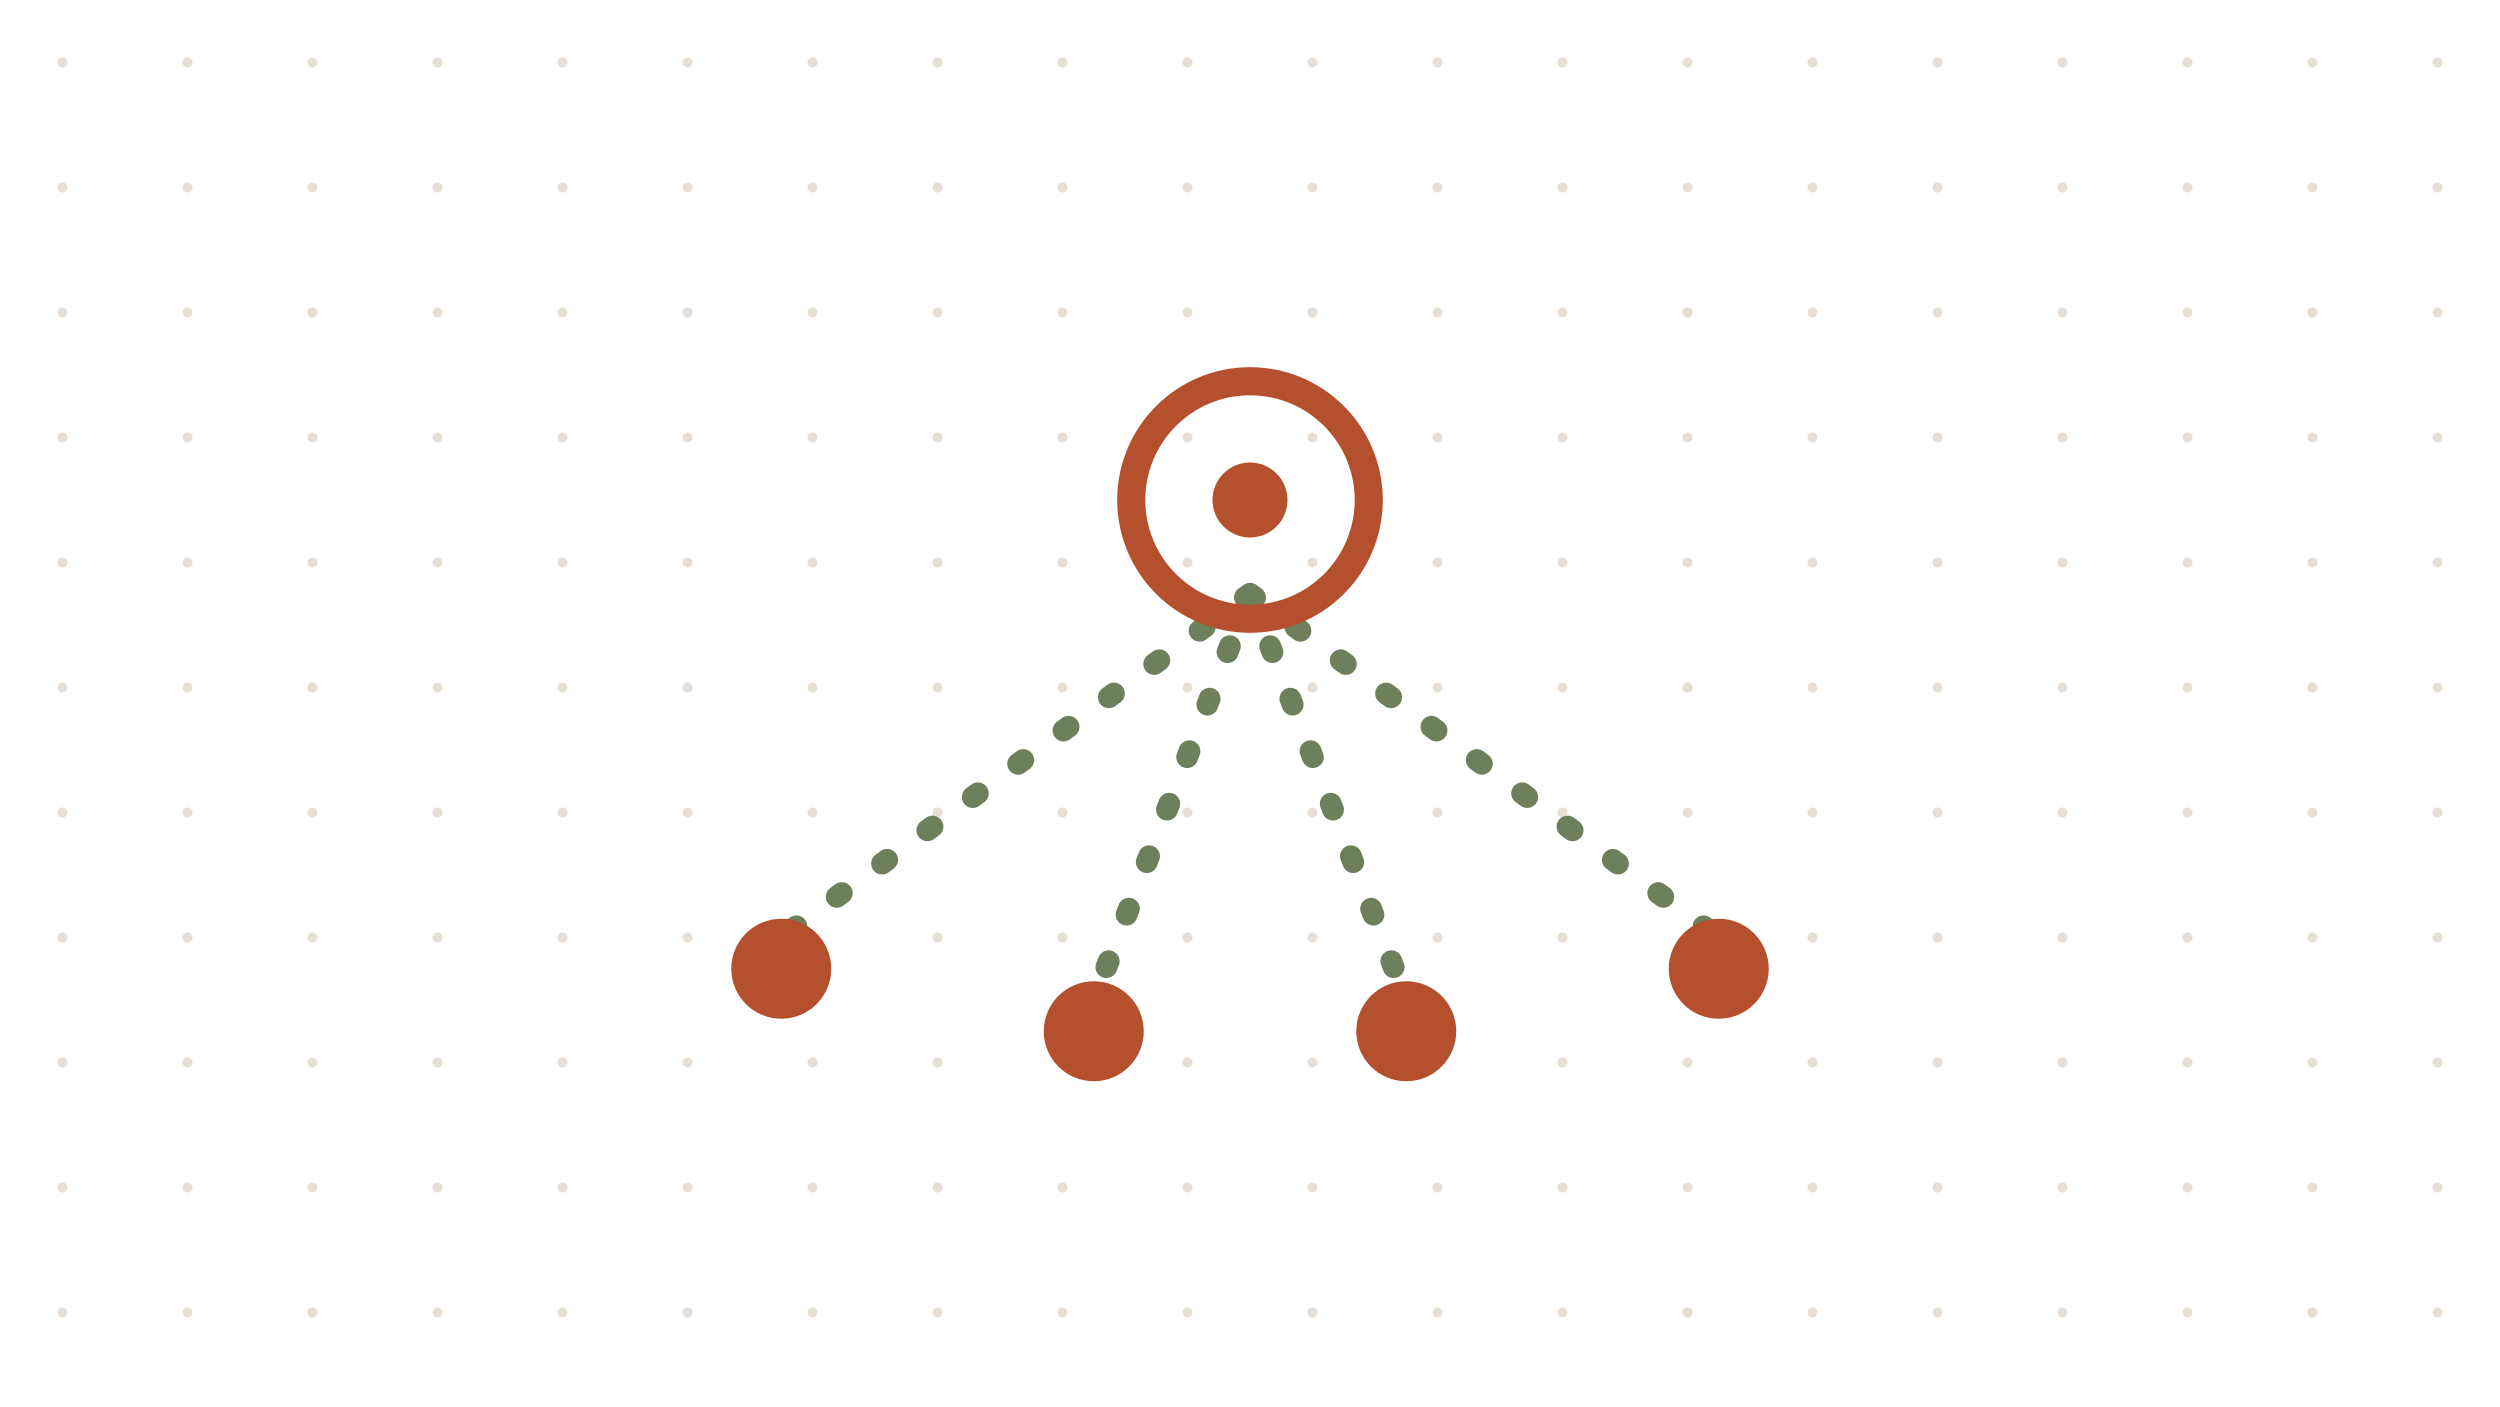
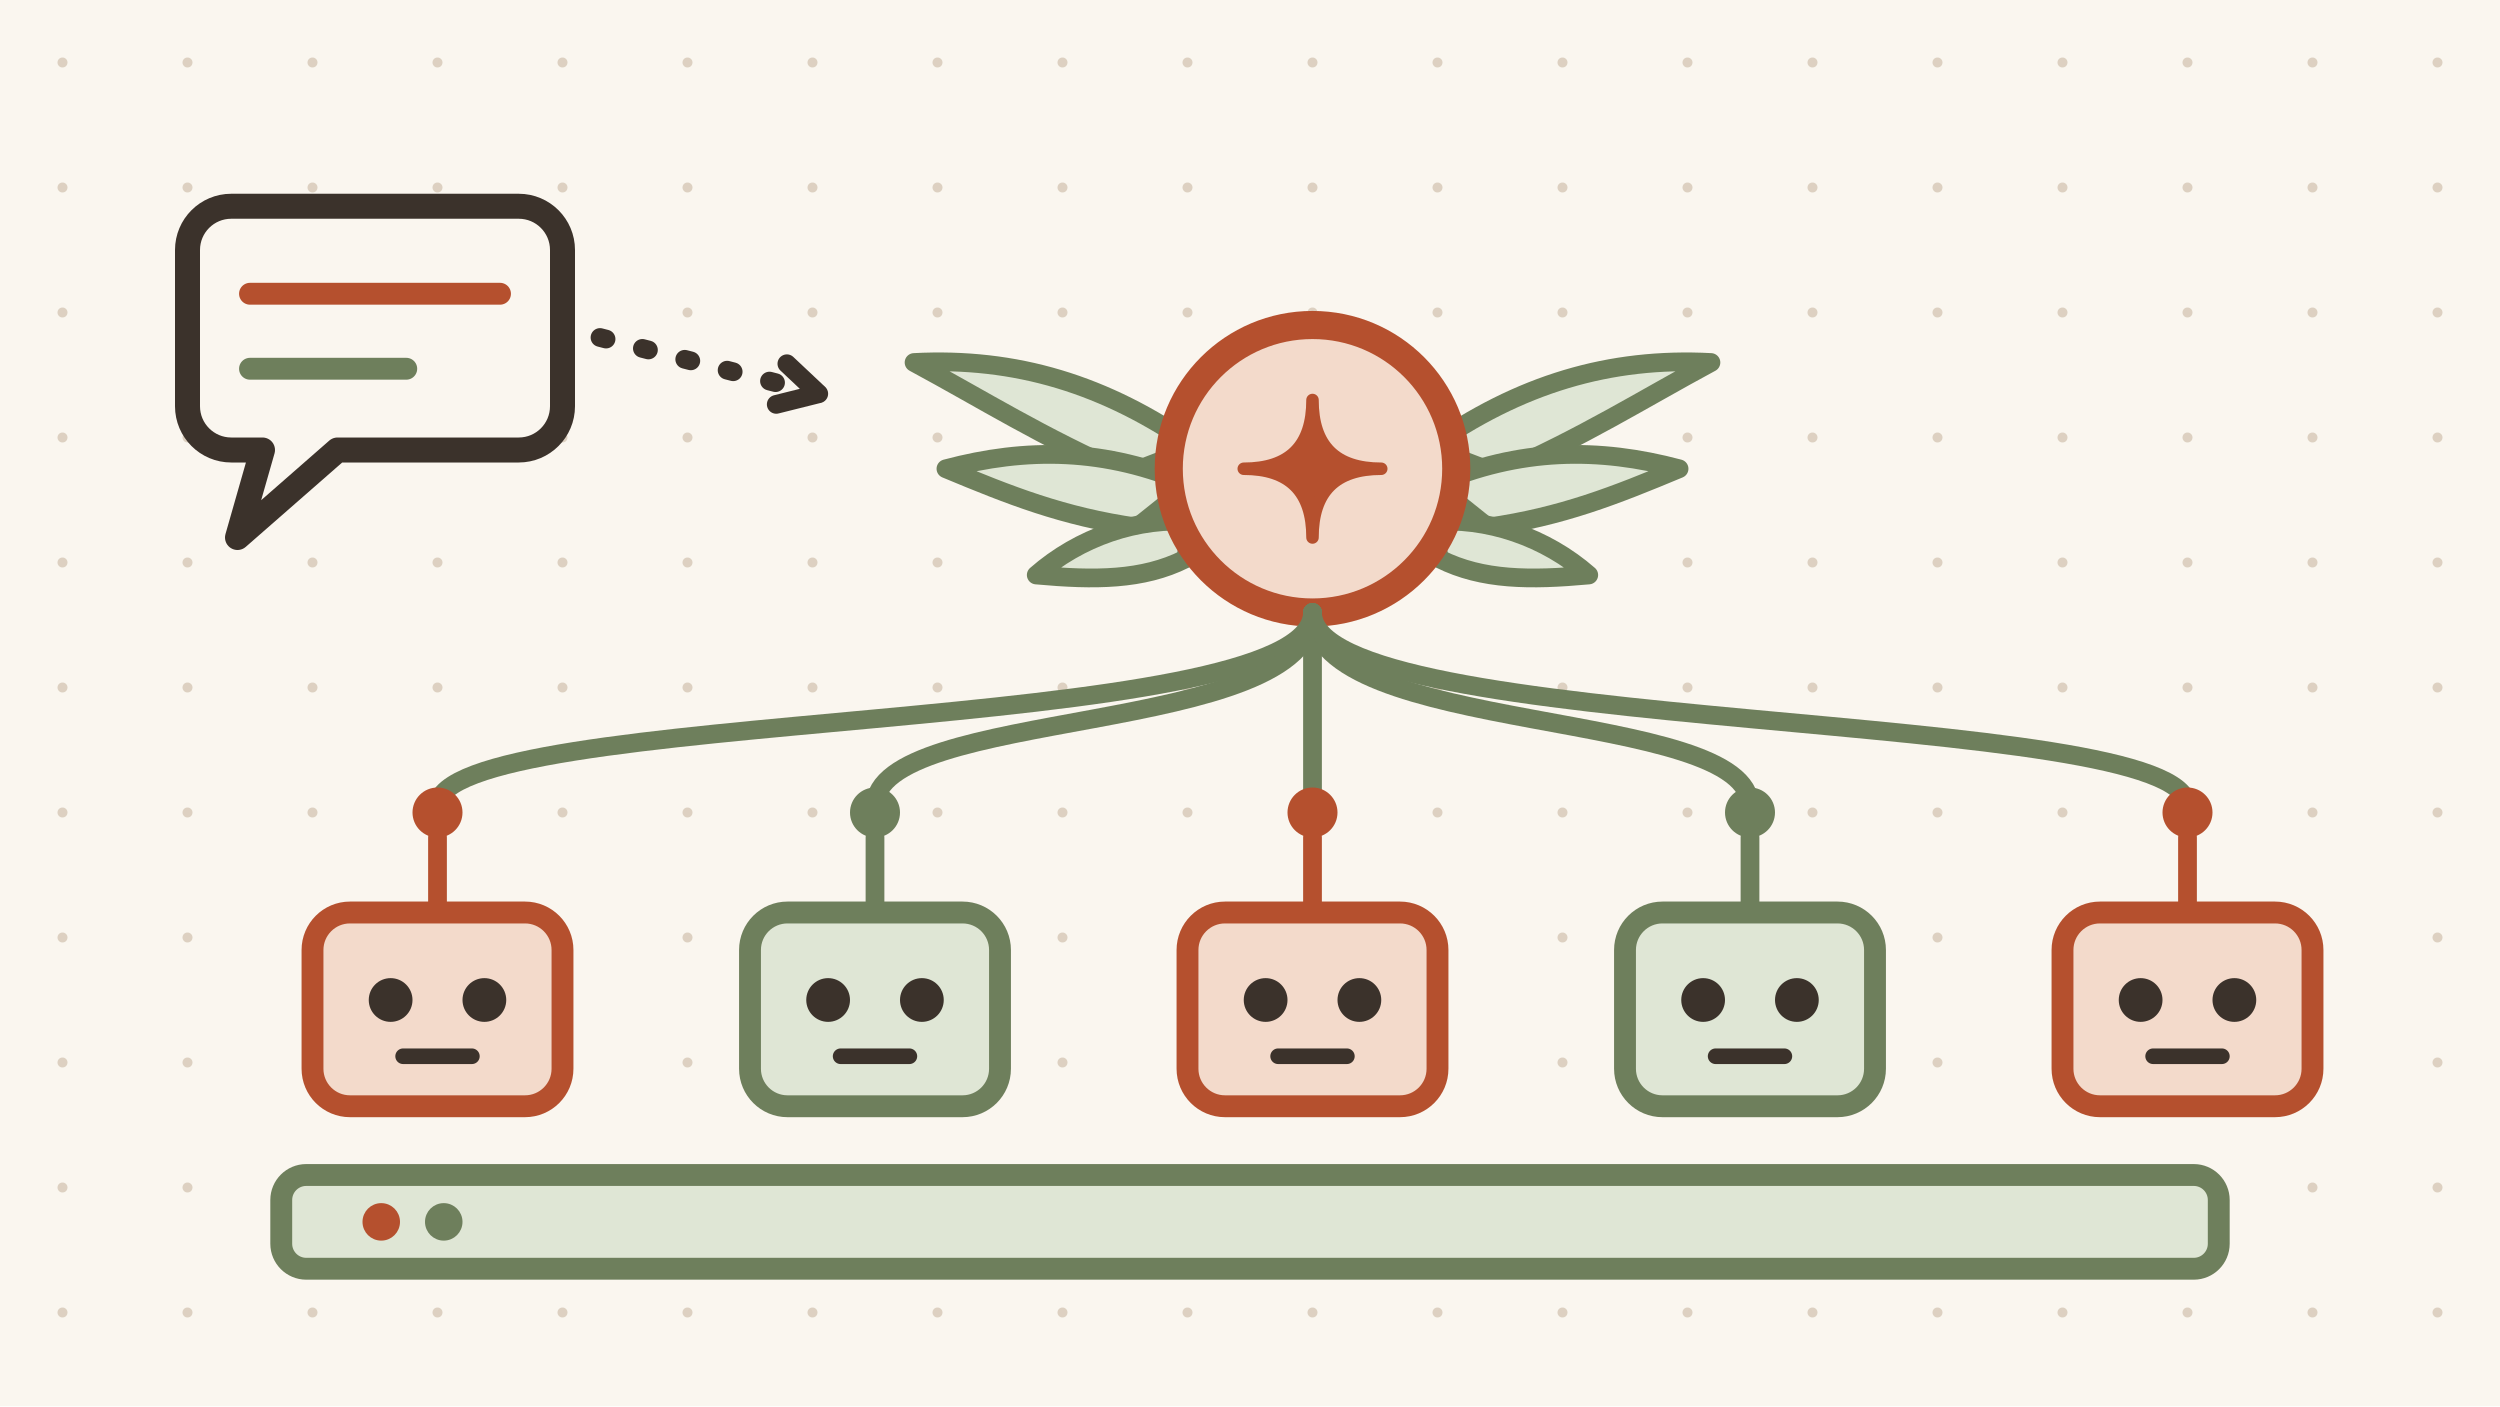
- <svg xmlns="http://www.w3.org/2000/svg" viewBox="0 0 800 450">
+ <svg xmlns="http://www.w3.org/2000/svg" viewBox="0 0 800 450" role="img" aria-label="A winged orchestrator taking a chat message and directing five agents on one server shelf">
  <defs>
    <pattern id="dotgrid" width="40" height="40" patternUnits="userSpaceOnUse">
-       <circle cx="20" cy="20" r="1.6" fill="#C9B8A2" opacity="0.45" />
+       <circle cx="20" cy="20" r="1.6" fill="#C9B8A2" opacity="0.6" />
    </pattern>
  </defs>
+   <rect width="800" height="450" fill="#FAF6EF" />
  <rect width="800" height="450" fill="url(#dotgrid)" />
  <g fill="none" stroke-linecap="round" stroke-linejoin="round">
-     <path d="M 400 190 L 250 300 M 400 190 L 350 320 M 400 190 L 450 320 M 400 190 L 550 300" stroke="#6E7F5C" stroke-width="7" stroke-dasharray="2 16" />
-     <circle cx="400" cy="160" r="38" stroke="#B5502E" stroke-width="9" />
-     <circle cx="400" cy="160" r="12" fill="#B5502E" stroke="none" />
-     <circle cx="250" cy="310" r="16" fill="#B5502E" stroke="none" />
-     <circle cx="350" cy="330" r="16" fill="#B5502E" stroke="none" />
-     <circle cx="450" cy="330" r="16" fill="#B5502E" stroke="none" />
-     <circle cx="550" cy="310" r="16" fill="#B5502E" stroke="none" />
+     <path d="M 74 66 H 166 A 14 14 0 0 1 180 80 V 130 A 14 14 0 0 1 166 144 H 108 L 76 172 L 84 144 H 74 A 14 14 0 0 1 60 130 V 80 A 14 14 0 0 1 74 66 Z" stroke="#3B322B" stroke-width="8" fill="#FAF6EF" />
+     <line x1="80" y1="94" x2="160" y2="94" stroke="#B5502E" stroke-width="7" />
+     <line x1="80" y1="118" x2="130" y2="118" stroke="#6E7F5C" stroke-width="7" />
+     <line x1="192" y1="108" x2="262" y2="126" stroke="#3B322B" stroke-width="6" stroke-dasharray="2 12" />
+     <path d="M 248.4 129.4 L 262 126 L 251.8 116.4" stroke="#3B322B" stroke-width="6" fill="none" />
+     <g transform="translate(420 150) scale(0.85)">
+       <path d="M -44 -8 C -78 -32 -112 -42 -150 -40 C -124 -26 -102 -12 -70 2 Z" stroke="#6E7F5C" stroke-width="7.059" fill="#DFE6D5" stroke-linejoin="round" />
+       <path d="M -46 6 C -78 -8 -108 -8 -138 0 C -114 10 -94 18 -66 22 Z" stroke="#6E7F5C" stroke-width="7.059" fill="#DFE6D5" stroke-linejoin="round" />
+       <path d="M -44 20 C -66 18 -88 26 -104 40 C -82 42 -64 42 -48 34 Z" stroke="#6E7F5C" stroke-width="7.059" fill="#DFE6D5" stroke-linejoin="round" />
+     </g>
+     <g transform="translate(420 150) scale(-0.85 0.85)">
+       <path d="M -44 -8 C -78 -32 -112 -42 -150 -40 C -124 -26 -102 -12 -70 2 Z" stroke="#6E7F5C" stroke-width="7.059" fill="#DFE6D5" stroke-linejoin="round" />
+       <path d="M -46 6 C -78 -8 -108 -8 -138 0 C -114 10 -94 18 -66 22 Z" stroke="#6E7F5C" stroke-width="7.059" fill="#DFE6D5" stroke-linejoin="round" />
+       <path d="M -44 20 C -66 18 -88 26 -104 40 C -82 42 -64 42 -48 34 Z" stroke="#6E7F5C" stroke-width="7.059" fill="#DFE6D5" stroke-linejoin="round" />
+     </g>
+     <circle cx="420" cy="150" r="46" stroke="#B5502E" stroke-width="9" fill="#F3DACB" />
+     <path d="M 420 128 Q 420 150 442 150 Q 420 150 420 172 Q 420 150 398 150 Q 420 150 420 128 Z" stroke="#B5502E" stroke-width="4" fill="#B5502E" />
+     <path d="M 420 196 C 420 236 140 226 140 258" stroke="#6E7F5C" stroke-width="6" fill="none" />
+     <path d="M 420 196 C 420 236 280 226 280 258" stroke="#6E7F5C" stroke-width="6" fill="none" />
+     <path d="M 420 196 C 420 236 420 226 420 258" stroke="#6E7F5C" stroke-width="6" fill="none" />
+     <path d="M 420 196 C 420 236 560 226 560 258" stroke="#6E7F5C" stroke-width="6" fill="none" />
+     <path d="M 420 196 C 420 236 700 226 700 258" stroke="#6E7F5C" stroke-width="6" fill="none" />
+     <line x1="140" y1="292" x2="140" y2="268" stroke="#B5502E" stroke-width="6" />
+     <circle cx="140" cy="260" r="7" stroke="#B5502E" stroke-width="2" fill="#B5502E" />
+     <rect x="100" y="292" width="80" height="62" rx="12" stroke="#B5502E" stroke-width="7" fill="#F3DACB" />
+     <circle cx="125" cy="320" r="6" stroke="#3B322B" stroke-width="2" fill="#3B322B" />
+     <circle cx="155" cy="320" r="6" stroke="#3B322B" stroke-width="2" fill="#3B322B" />
+     <line x1="129" y1="338" x2="151" y2="338" stroke="#3B322B" stroke-width="5" />
+     <line x1="280" y1="292" x2="280" y2="268" stroke="#6E7F5C" stroke-width="6" />
+     <circle cx="280" cy="260" r="7" stroke="#6E7F5C" stroke-width="2" fill="#6E7F5C" />
+     <rect x="240" y="292" width="80" height="62" rx="12" stroke="#6E7F5C" stroke-width="7" fill="#DFE6D5" />
+     <circle cx="265" cy="320" r="6" stroke="#3B322B" stroke-width="2" fill="#3B322B" />
+     <circle cx="295" cy="320" r="6" stroke="#3B322B" stroke-width="2" fill="#3B322B" />
+     <line x1="269" y1="338" x2="291" y2="338" stroke="#3B322B" stroke-width="5" />
+     <line x1="420" y1="292" x2="420" y2="268" stroke="#B5502E" stroke-width="6" />
+     <circle cx="420" cy="260" r="7" stroke="#B5502E" stroke-width="2" fill="#B5502E" />
+     <rect x="380" y="292" width="80" height="62" rx="12" stroke="#B5502E" stroke-width="7" fill="#F3DACB" />
+     <circle cx="405" cy="320" r="6" stroke="#3B322B" stroke-width="2" fill="#3B322B" />
+     <circle cx="435" cy="320" r="6" stroke="#3B322B" stroke-width="2" fill="#3B322B" />
+     <line x1="409" y1="338" x2="431" y2="338" stroke="#3B322B" stroke-width="5" />
+     <line x1="560" y1="292" x2="560" y2="268" stroke="#6E7F5C" stroke-width="6" />
+     <circle cx="560" cy="260" r="7" stroke="#6E7F5C" stroke-width="2" fill="#6E7F5C" />
+     <rect x="520" y="292" width="80" height="62" rx="12" stroke="#6E7F5C" stroke-width="7" fill="#DFE6D5" />
+     <circle cx="545" cy="320" r="6" stroke="#3B322B" stroke-width="2" fill="#3B322B" />
+     <circle cx="575" cy="320" r="6" stroke="#3B322B" stroke-width="2" fill="#3B322B" />
+     <line x1="549" y1="338" x2="571" y2="338" stroke="#3B322B" stroke-width="5" />
+     <line x1="700" y1="292" x2="700" y2="268" stroke="#B5502E" stroke-width="6" />
+     <circle cx="700" cy="260" r="7" stroke="#B5502E" stroke-width="2" fill="#B5502E" />
+     <rect x="660" y="292" width="80" height="62" rx="12" stroke="#B5502E" stroke-width="7" fill="#F3DACB" />
+     <circle cx="685" cy="320" r="6" stroke="#3B322B" stroke-width="2" fill="#3B322B" />
+     <circle cx="715" cy="320" r="6" stroke="#3B322B" stroke-width="2" fill="#3B322B" />
+     <line x1="689" y1="338" x2="711" y2="338" stroke="#3B322B" stroke-width="5" />
+     <rect x="90" y="376" width="620" height="30" rx="8" stroke="#6E7F5C" stroke-width="7" fill="#DFE6D5" />
+     <circle cx="122" cy="391" r="5" stroke="#B5502E" stroke-width="2" fill="#B5502E" />
+     <circle cx="142" cy="391" r="5" stroke="#6E7F5C" stroke-width="2" fill="#6E7F5C" />
  </g>
</svg>
